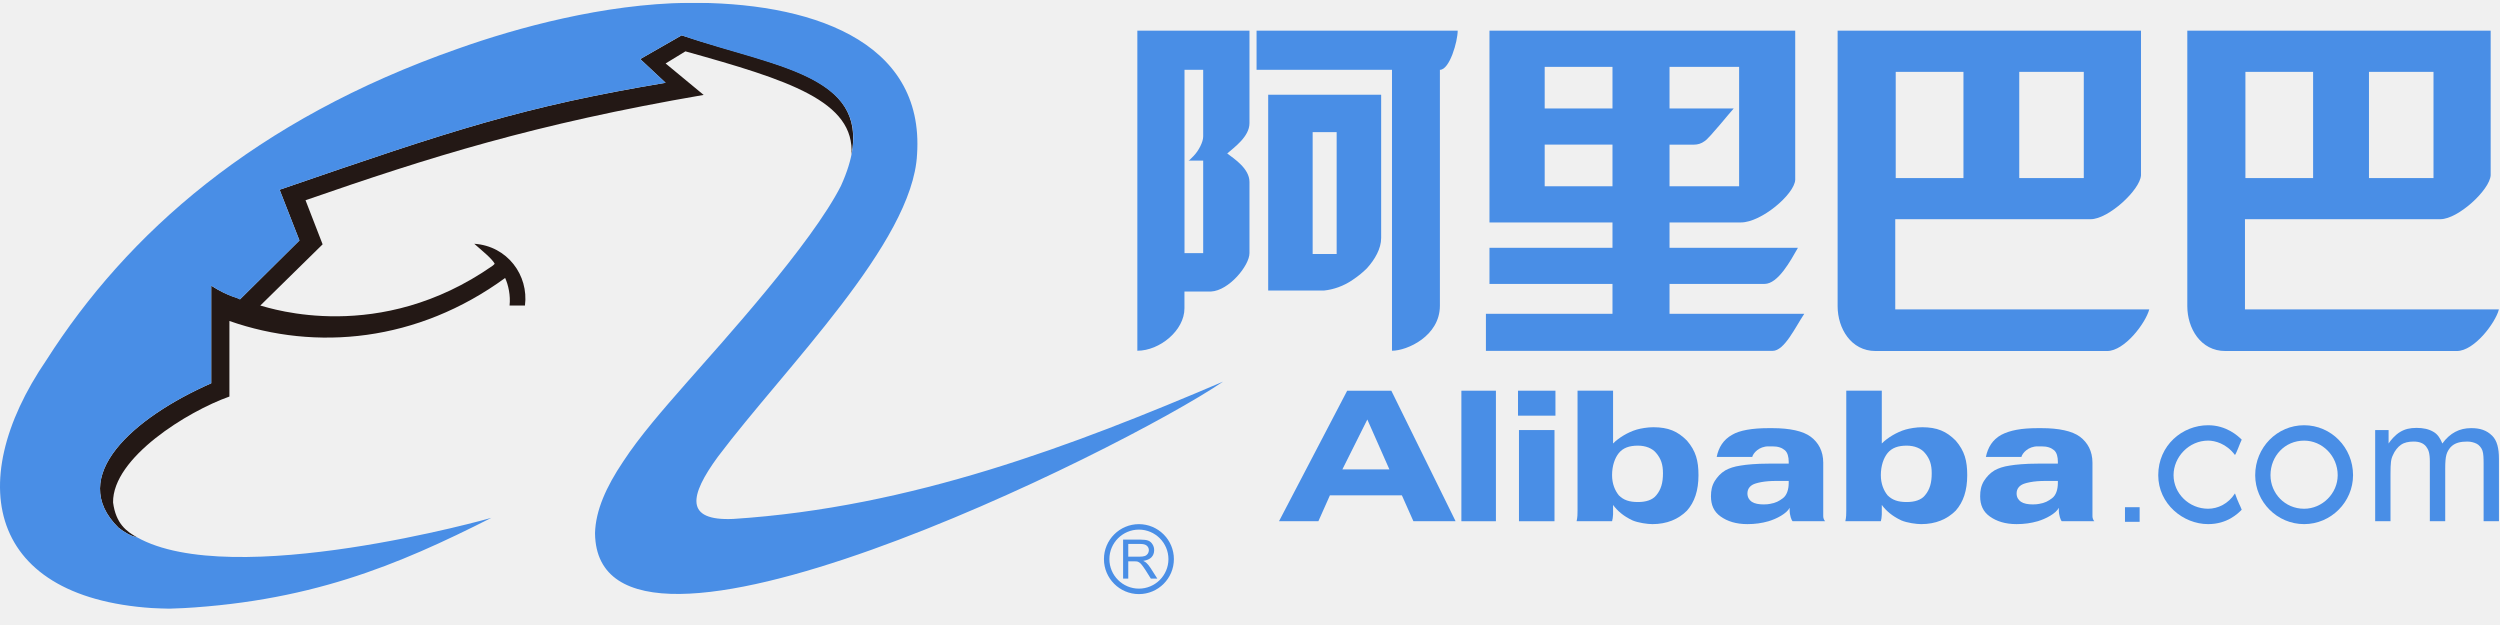
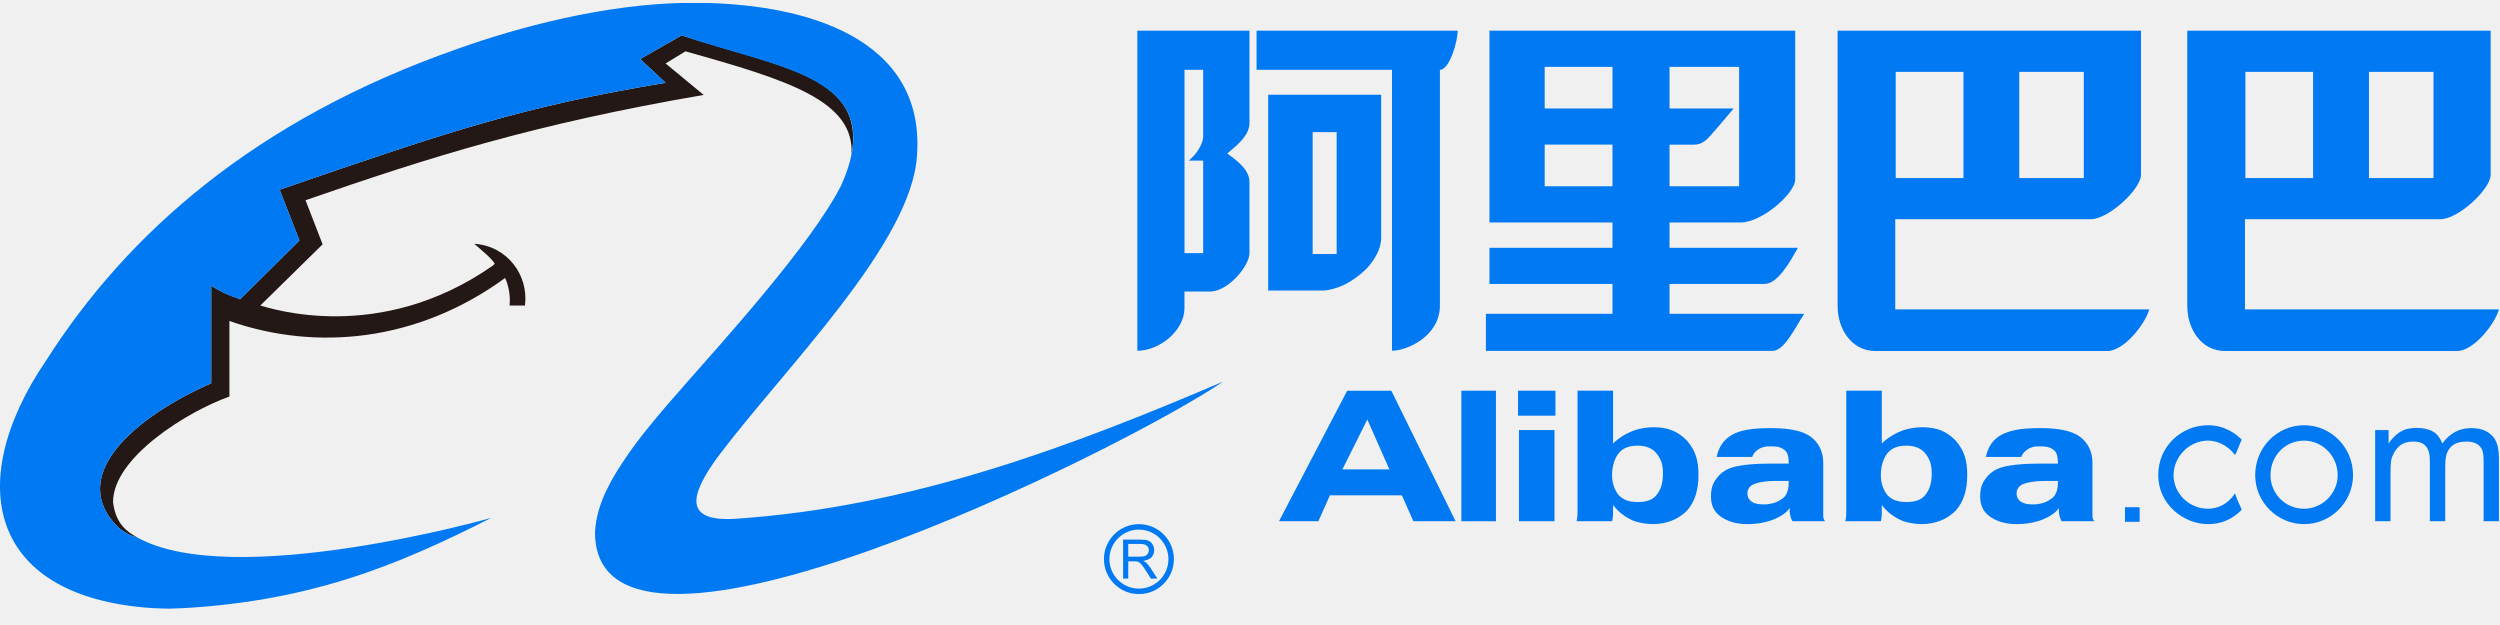
<svg xmlns="http://www.w3.org/2000/svg" xmlns:xlink="http://www.w3.org/1999/xlink" width="128px" height="32px" viewBox="0 0 128 32" version="1.1">
  <defs>
    <polygon id="path-1" points="0 32 127.946 32 127.946 0.971 0 0.971" />
  </defs>
  <g id="Page-1" stroke="none" stroke-width="1" fill="none" fill-rule="evenodd">
    <g id="导航" transform="translate(-110, -1315)">
      <g id="logo" transform="translate(110, 1314)">
-         <polygon id="Fill-1" fill="#498EE6" points="77.771 27.687 79.59 27.687 79.59 23.019 77.771 23.019" />
-         <polygon id="Fill-2" fill="#498EE6" points="77.722 22.282 79.639 22.282 79.639 21.004 77.722 21.004" />
-         <polygon id="Fill-3" fill="#498EE6" points="74.823 27.687 76.591 27.687 76.591 21.004 74.823 21.004" />
+         <polygon id="Fill-1" fill="#0079F2" points="77.771 27.687 79.59 27.687 79.59 23.019 77.771 23.019" />
+         <polygon id="Fill-2" fill="#0079F2" points="77.722 22.282 79.639 22.282 79.639 21.004 77.722 21.004" />
+         <polygon id="Fill-3" fill="#0079F2" points="74.823 27.687 76.591 27.687 76.591 21.004 74.823 21.004" />
        <g id="Group-24" transform="translate(0, 0.172)">
-           <path d="M121.609,27.515 L121.609,22.847 L122.296,22.847 L122.296,23.535 C122.399,23.37 122.639,23.091 122.885,22.945 C123.13,22.797 123.387,22.736 123.731,22.736 C124.074,22.736 124.359,22.797 124.604,22.945 C124.811,23.064 124.949,23.289 125.048,23.535 C125.441,22.994 125.93,22.748 126.522,22.748 C126.965,22.748 127.307,22.847 127.603,23.141 C127.849,23.387 127.946,23.78 127.946,24.321 L127.946,27.515 L127.161,27.515 L127.161,24.567 C127.161,24.272 127.152,24.055 127.103,23.906 C127.058,23.757 126.914,23.596 126.804,23.547 C126.675,23.485 126.522,23.436 126.325,23.436 C125.981,23.436 125.681,23.496 125.464,23.731 C125.266,23.977 125.195,24.154 125.195,24.812 L125.195,27.515 L124.408,27.515 L124.408,24.467 C124.408,24.011 124.337,23.847 124.211,23.682 C124.074,23.517 123.869,23.436 123.573,23.436 C123.327,23.436 123.096,23.482 122.925,23.605 C122.779,23.703 122.604,23.914 122.517,24.132 C122.417,24.33 122.394,24.533 122.394,25.107 L122.394,27.515 L121.609,27.515 L121.609,27.515 Z" id="Fill-4" fill="#498EE6" />
-           <path d="M114.776,26.926 C114.581,27.121 114.04,27.663 113.056,27.663 C111.78,27.663 110.502,26.631 110.502,25.157 C110.502,23.633 111.731,22.6 113.056,22.6 C113.989,22.6 114.581,23.142 114.776,23.338 C114.678,23.534 114.532,23.977 114.431,24.125 C113.989,23.534 113.399,23.387 113.056,23.387 C112.075,23.387 111.286,24.223 111.286,25.157 C111.286,26.09 112.075,26.875 113.056,26.875 C113.547,26.875 114.088,26.631 114.431,26.09 C114.581,26.531 114.726,26.778 114.776,26.926" id="Fill-6" fill="#498EE6" />
+           <path d="M121.609,27.515 L121.609,22.847 L122.296,22.847 L122.296,23.535 C122.399,23.37 122.639,23.091 122.885,22.945 C123.13,22.797 123.387,22.736 123.731,22.736 C124.074,22.736 124.359,22.797 124.604,22.945 C124.811,23.064 124.949,23.289 125.048,23.535 C125.441,22.994 125.93,22.748 126.522,22.748 C126.965,22.748 127.307,22.847 127.603,23.141 C127.849,23.387 127.946,23.78 127.946,24.321 L127.946,27.515 L127.161,27.515 L127.161,24.567 C127.161,24.272 127.152,24.055 127.103,23.906 C127.058,23.757 126.914,23.596 126.804,23.547 C126.675,23.485 126.522,23.436 126.325,23.436 C125.981,23.436 125.681,23.496 125.464,23.731 C125.266,23.977 125.195,24.154 125.195,24.812 L125.195,27.515 L124.408,27.515 L124.408,24.467 C124.408,24.011 124.337,23.847 124.211,23.682 C124.074,23.517 123.869,23.436 123.573,23.436 C123.327,23.436 123.096,23.482 122.925,23.605 C122.779,23.703 122.604,23.914 122.517,24.132 C122.417,24.33 122.394,24.533 122.394,25.107 L122.394,27.515 L121.609,27.515 L121.609,27.515 Z" id="Fill-4" fill="#0079F2" />
+           <path d="M114.776,26.926 C114.581,27.121 114.04,27.663 113.056,27.663 C111.78,27.663 110.502,26.631 110.502,25.157 C110.502,23.633 111.731,22.6 113.056,22.6 C113.989,22.6 114.581,23.142 114.776,23.338 C114.678,23.534 114.532,23.977 114.431,24.125 C113.989,23.534 113.399,23.387 113.056,23.387 C112.075,23.387 111.286,24.223 111.286,25.157 C111.286,26.09 112.075,26.875 113.056,26.875 C113.547,26.875 114.088,26.631 114.431,26.09 C114.581,26.531 114.726,26.778 114.776,26.926" id="Fill-6" fill="#0079F2" />
          <mask id="mask-2" fill="white">
            <use xlink:href="#path-1" />
          </mask>
          <g id="Clip-9" />
-           <polygon id="Fill-8" fill="#498EE6" mask="url(#mask-2)" points="108.799 27.545 109.549 27.545 109.549 26.797 108.799 26.797" />
-           <path d="M68.729,24.862 L70.007,22.306 L71.137,24.862 L68.729,24.862 Z M71.236,20.832 L68.976,20.832 L65.485,27.515 L67.501,27.515 L68.092,26.188 L71.776,26.188 L72.366,27.515 L74.527,27.515 L71.236,20.832 Z" id="Fill-10" fill="#498EE6" mask="url(#mask-2)" />
-           <path d="M84.8,26.188 C84.602,26.434 84.258,26.532 83.866,26.532 C83.423,26.532 83.128,26.434 82.883,26.188 C82.685,25.942 82.538,25.598 82.538,25.157 C82.538,24.665 82.685,24.271 82.883,24.026 C83.104,23.756 83.421,23.645 83.865,23.645 C84.257,23.645 84.602,23.781 84.8,24.026 C85.047,24.321 85.144,24.615 85.144,25.059 C85.144,25.549 85.047,25.893 84.8,26.188 M86.372,23.387 C85.891,22.903 85.419,22.706 84.653,22.702 C84.359,22.701 84.003,22.763 83.802,22.822 C83.348,22.956 82.883,23.239 82.589,23.534 L82.589,20.831 L80.77,20.831 L80.77,26.484 L80.77,26.974 C80.77,27.122 80.77,27.318 80.722,27.515 L82.538,27.515 C82.562,27.426 82.584,27.313 82.589,27.171 L82.589,26.681 C82.8,26.971 83.117,27.255 83.589,27.474 C83.875,27.596 84.354,27.663 84.602,27.663 C85.339,27.663 85.93,27.417 86.372,26.974 C86.764,26.532 86.962,25.942 86.962,25.157 C86.962,24.419 86.828,23.917 86.372,23.387" id="Fill-11" fill="#498EE6" mask="url(#mask-2)" />
-           <path d="M98.56,26.188 C98.362,26.434 98.018,26.532 97.626,26.532 C97.184,26.532 96.89,26.434 96.643,26.188 C96.445,25.942 96.299,25.598 96.299,25.157 C96.299,24.665 96.445,24.271 96.643,24.026 C96.866,23.756 97.183,23.645 97.625,23.645 C98.017,23.645 98.362,23.781 98.56,24.026 C98.807,24.321 98.904,24.615 98.904,25.059 C98.904,25.549 98.807,25.893 98.56,26.188 M100.132,23.387 C99.651,22.903 99.178,22.706 98.416,22.702 C98.12,22.701 97.762,22.763 97.562,22.822 C97.109,22.956 96.643,23.239 96.348,23.534 L96.348,20.831 L94.529,20.831 L94.529,26.484 L94.529,26.974 C94.529,27.122 94.529,27.318 94.481,27.515 L96.299,27.515 C96.323,27.426 96.344,27.313 96.348,27.171 L96.348,26.681 C96.56,26.971 96.879,27.255 97.351,27.474 C97.636,27.596 98.117,27.663 98.362,27.663 C99.101,27.663 99.69,27.417 100.132,26.974 C100.524,26.532 100.722,25.942 100.722,25.157 C100.722,24.419 100.588,23.917 100.132,23.387" id="Fill-12" fill="#498EE6" mask="url(#mask-2)" />
-           <path d="M91.582,25.549 C91.582,25.893 91.483,26.188 91.286,26.335 C91.089,26.484 90.916,26.579 90.62,26.627 C90.549,26.644 90.423,26.654 90.3,26.654 C90.053,26.654 89.841,26.618 89.688,26.518 C89.558,26.426 89.468,26.287 89.468,26.091 C89.468,25.845 89.617,25.659 89.901,25.578 C90.049,25.533 90.255,25.49 90.524,25.467 C90.779,25.446 91.089,25.452 91.483,25.452 L91.582,25.452 L91.582,25.549 Z M93.35,27.269 L93.35,26.926 L93.35,24.518 C93.35,23.927 93.105,23.486 92.71,23.19 C92.317,22.895 91.629,22.749 90.745,22.749 L90.549,22.749 C89.715,22.749 89.064,22.86 88.681,23.092 C88.239,23.339 87.992,23.732 87.895,24.222 L89.715,24.222 C89.764,24.026 90.063,23.679 90.549,23.682 C90.598,23.683 90.647,23.682 90.745,23.682 C91.04,23.682 91.229,23.751 91.383,23.878 C91.524,23.997 91.582,24.222 91.582,24.468 L91.582,24.518 L91.582,24.566 L90.745,24.566 L90.549,24.566 C89.91,24.566 89.419,24.615 89.126,24.664 C88.779,24.715 88.547,24.797 88.336,24.911 C88.091,25.059 87.932,25.244 87.797,25.452 C87.649,25.696 87.601,25.942 87.601,26.237 C87.601,26.68 87.748,27.024 88.091,27.269 C88.435,27.515 88.878,27.663 89.468,27.663 C89.86,27.663 90.205,27.614 90.549,27.515 C90.952,27.397 91.483,27.122 91.629,26.828 L91.629,26.926 C91.629,27.228 91.728,27.467 91.779,27.515 L93.448,27.515 C93.398,27.467 93.35,27.367 93.35,27.269 L93.35,27.269 Z" id="Fill-13" fill="#498EE6" mask="url(#mask-2)" />
-           <path d="M105.363,25.549 C105.363,25.893 105.266,26.188 105.068,26.335 C104.872,26.484 104.698,26.579 104.403,26.627 C104.332,26.644 104.207,26.654 104.082,26.654 C103.834,26.654 103.624,26.618 103.472,26.518 C103.339,26.426 103.25,26.287 103.25,26.091 C103.25,25.845 103.401,25.659 103.683,25.578 C103.833,25.533 104.039,25.49 104.307,25.467 C104.562,25.446 104.872,25.452 105.266,25.452 L105.363,25.452 L105.363,25.549 Z M107.134,27.269 L107.134,26.926 L107.134,24.518 C107.134,23.927 106.887,23.486 106.495,23.19 C106.099,22.895 105.411,22.749 104.528,22.749 L104.332,22.749 C103.496,22.749 102.914,22.858 102.465,23.092 C102.02,23.339 101.778,23.732 101.678,24.222 L103.496,24.222 C103.546,24.026 103.847,23.679 104.332,23.682 C104.38,23.683 104.431,23.682 104.528,23.682 C104.823,23.682 105.014,23.751 105.167,23.878 C105.308,23.997 105.363,24.222 105.363,24.468 L105.363,24.518 L105.363,24.566 L104.528,24.566 L104.332,24.566 C103.694,24.566 103.202,24.615 102.907,24.664 C102.563,24.715 102.33,24.797 102.12,24.911 C101.875,25.059 101.714,25.244 101.579,25.452 C101.432,25.696 101.384,25.942 101.384,26.237 C101.384,26.68 101.531,27.024 101.875,27.269 C102.219,27.515 102.66,27.663 103.25,27.663 C103.643,27.663 103.988,27.614 104.332,27.515 C104.735,27.397 105.266,27.122 105.411,26.828 L105.411,26.926 C105.411,27.228 105.511,27.467 105.56,27.515 L107.231,27.515 C107.182,27.467 107.134,27.367 107.134,27.269 L107.134,27.269 Z" id="Fill-14" fill="#498EE6" mask="url(#mask-2)" />
-           <path d="M117.97,26.876 C116.99,26.876 116.249,26.09 116.249,25.157 C116.249,24.173 116.99,23.388 117.97,23.388 C118.904,23.388 119.69,24.173 119.69,25.157 C119.69,26.09 118.904,26.876 117.97,26.876 M117.97,22.6 C116.594,22.6 115.466,23.732 115.466,25.157 C115.466,26.532 116.594,27.663 117.97,27.663 C119.346,27.663 120.476,26.532 120.476,25.157 C120.476,23.732 119.346,22.6 117.97,22.6" id="Fill-15" fill="#498EE6" mask="url(#mask-2)" />
-           <path d="M64.336,2.398 L64.336,4.403 L71.27,4.403 L71.27,16.613 L71.27,18.786 C72.045,18.786 73.723,18.035 73.723,16.477 L73.723,4.403 C74.222,4.403 74.634,2.945 74.634,2.398 L64.336,2.398 Z M67.208,13.834 L68.437,13.834 L68.437,7.593 L67.208,7.593 L67.208,13.834 Z M70.715,13.014 L70.715,5.68 L64.931,5.68 L64.931,15.702 L67.798,15.702 C68.255,15.658 68.802,15.475 69.258,15.156 C69.532,14.973 69.758,14.792 69.987,14.564 C70.396,14.108 70.715,13.561 70.715,13.014 L70.715,13.014 Z M61.603,7.82 C61.603,8.093 61.375,8.549 61.102,8.824 C61.058,8.869 60.92,9.005 60.92,9.005 C60.898,9.025 60.875,9.051 60.829,9.051 L61.603,9.051 L61.603,13.789 L60.647,13.789 L60.647,4.403 L61.603,4.403 L61.603,7.82 Z M58.232,2.398 L58.232,18.786 C59.371,18.786 60.644,17.753 60.644,16.613 L60.644,15.754 L62.006,15.754 C62.919,15.708 63.973,14.427 63.973,13.789 L63.973,10.145 C63.973,9.461 63.198,8.961 62.834,8.686 C63.198,8.368 63.973,7.82 63.973,7.137 L63.973,2.398 L58.232,2.398 Z" id="Fill-16" fill="#498EE6" mask="url(#mask-2)" />
-           <path d="M82.559,6.381 L79.088,6.381 L79.088,4.251 L80.801,4.251 L82.559,4.251 L82.559,6.381 Z M79.088,10.364 L82.559,10.364 L82.559,8.233 L79.088,8.233 L79.088,10.364 Z M85.48,8.234 L86.728,8.234 C86.915,8.234 87.099,8.188 87.284,8.049 C87.515,7.909 88.627,6.521 88.767,6.381 L85.48,6.381 L85.48,4.251 L89.043,4.251 L89.043,10.364 L85.48,10.364 L85.48,8.234 Z M85.48,16.893 L85.48,15.365 L90.341,15.365 C91.042,15.365 91.684,14.162 92.055,13.514 L85.48,13.514 L85.48,12.217 L89.136,12.217 C90.176,12.217 91.869,10.781 91.915,10.039 L91.915,2.398 L76.261,2.398 L76.261,12.217 L82.559,12.217 L82.559,13.514 L76.261,13.514 L76.261,15.365 L82.559,15.365 L82.559,16.893 L76.079,16.893 L76.079,18.793 L90.757,18.793 C91.361,18.793 91.915,17.589 92.379,16.893 L85.48,16.893 Z" id="Fill-17" fill="#498EE6" mask="url(#mask-2)" />
-           <path d="M97.061,9.944 L100.529,9.944 L100.529,4.507 L97.061,4.507 L97.061,9.944 Z M103.386,9.944 L106.69,9.944 L106.69,4.507 L103.386,4.507 L103.386,9.944 Z M97.037,16.669 L97.037,12.051 L107.043,12.051 C107.95,12.051 109.574,10.553 109.619,9.803 L109.619,2.399 L94.086,2.399 L94.086,16.505 C94.086,17.63 94.765,18.8 96.029,18.8 L107.886,18.8 C108.779,18.8 109.855,17.371 110.042,16.669 L97.037,16.669 Z" id="Fill-18" fill="#498EE6" mask="url(#mask-2)" />
-           <path d="M114.965,9.944 L118.431,9.944 L118.431,4.507 L114.965,4.507 L114.965,9.944 Z M121.291,9.944 L124.595,9.944 L124.595,4.507 L121.291,4.507 L121.291,9.944 Z M114.942,16.669 L114.942,12.051 L124.946,12.051 C125.854,12.051 127.477,10.553 127.522,9.803 L127.522,2.399 L111.99,2.399 L111.99,16.505 C111.99,17.63 112.669,18.8 113.935,18.8 L125.791,18.8 C126.681,18.8 127.759,17.371 127.946,16.669 L114.942,16.669 Z" id="Fill-19" fill="#498EE6" mask="url(#mask-2)" />
+           <polygon id="Fill-8" fill="#0079F2" mask="url(#mask-2)" points="108.799 27.545 109.549 27.545 109.549 26.797 108.799 26.797" />
+           <path d="M68.729,24.862 L70.007,22.306 L71.137,24.862 L68.729,24.862 Z M71.236,20.832 L68.976,20.832 L65.485,27.515 L67.501,27.515 L68.092,26.188 L71.776,26.188 L72.366,27.515 L74.527,27.515 L71.236,20.832 Z" id="Fill-10" fill="#0079F2" mask="url(#mask-2)" />
+           <path d="M84.8,26.188 C84.602,26.434 84.258,26.532 83.866,26.532 C83.423,26.532 83.128,26.434 82.883,26.188 C82.685,25.942 82.538,25.598 82.538,25.157 C82.538,24.665 82.685,24.271 82.883,24.026 C83.104,23.756 83.421,23.645 83.865,23.645 C84.257,23.645 84.602,23.781 84.8,24.026 C85.047,24.321 85.144,24.615 85.144,25.059 C85.144,25.549 85.047,25.893 84.8,26.188 M86.372,23.387 C85.891,22.903 85.419,22.706 84.653,22.702 C84.359,22.701 84.003,22.763 83.802,22.822 C83.348,22.956 82.883,23.239 82.589,23.534 L82.589,20.831 L80.77,20.831 L80.77,26.484 L80.77,26.974 C80.77,27.122 80.77,27.318 80.722,27.515 L82.538,27.515 C82.562,27.426 82.584,27.313 82.589,27.171 L82.589,26.681 C82.8,26.971 83.117,27.255 83.589,27.474 C83.875,27.596 84.354,27.663 84.602,27.663 C85.339,27.663 85.93,27.417 86.372,26.974 C86.764,26.532 86.962,25.942 86.962,25.157 C86.962,24.419 86.828,23.917 86.372,23.387" id="Fill-11" fill="#0079F2" mask="url(#mask-2)" />
+           <path d="M98.56,26.188 C98.362,26.434 98.018,26.532 97.626,26.532 C97.184,26.532 96.89,26.434 96.643,26.188 C96.445,25.942 96.299,25.598 96.299,25.157 C96.299,24.665 96.445,24.271 96.643,24.026 C96.866,23.756 97.183,23.645 97.625,23.645 C98.017,23.645 98.362,23.781 98.56,24.026 C98.807,24.321 98.904,24.615 98.904,25.059 C98.904,25.549 98.807,25.893 98.56,26.188 M100.132,23.387 C99.651,22.903 99.178,22.706 98.416,22.702 C98.12,22.701 97.762,22.763 97.562,22.822 C97.109,22.956 96.643,23.239 96.348,23.534 L96.348,20.831 L94.529,20.831 L94.529,26.484 L94.529,26.974 C94.529,27.122 94.529,27.318 94.481,27.515 L96.299,27.515 C96.323,27.426 96.344,27.313 96.348,27.171 L96.348,26.681 C96.56,26.971 96.879,27.255 97.351,27.474 C97.636,27.596 98.117,27.663 98.362,27.663 C99.101,27.663 99.69,27.417 100.132,26.974 C100.524,26.532 100.722,25.942 100.722,25.157 C100.722,24.419 100.588,23.917 100.132,23.387" id="Fill-12" fill="#0079F2" mask="url(#mask-2)" />
+           <path d="M91.582,25.549 C91.582,25.893 91.483,26.188 91.286,26.335 C91.089,26.484 90.916,26.579 90.62,26.627 C90.549,26.644 90.423,26.654 90.3,26.654 C90.053,26.654 89.841,26.618 89.688,26.518 C89.558,26.426 89.468,26.287 89.468,26.091 C89.468,25.845 89.617,25.659 89.901,25.578 C90.049,25.533 90.255,25.49 90.524,25.467 C90.779,25.446 91.089,25.452 91.483,25.452 L91.582,25.452 L91.582,25.549 Z M93.35,27.269 L93.35,26.926 L93.35,24.518 C93.35,23.927 93.105,23.486 92.71,23.19 C92.317,22.895 91.629,22.749 90.745,22.749 L90.549,22.749 C89.715,22.749 89.064,22.86 88.681,23.092 C88.239,23.339 87.992,23.732 87.895,24.222 L89.715,24.222 C89.764,24.026 90.063,23.679 90.549,23.682 C90.598,23.683 90.647,23.682 90.745,23.682 C91.04,23.682 91.229,23.751 91.383,23.878 C91.524,23.997 91.582,24.222 91.582,24.468 L91.582,24.518 L91.582,24.566 L90.745,24.566 L90.549,24.566 C89.91,24.566 89.419,24.615 89.126,24.664 C88.779,24.715 88.547,24.797 88.336,24.911 C88.091,25.059 87.932,25.244 87.797,25.452 C87.649,25.696 87.601,25.942 87.601,26.237 C87.601,26.68 87.748,27.024 88.091,27.269 C88.435,27.515 88.878,27.663 89.468,27.663 C89.86,27.663 90.205,27.614 90.549,27.515 C90.952,27.397 91.483,27.122 91.629,26.828 L91.629,26.926 C91.629,27.228 91.728,27.467 91.779,27.515 L93.448,27.515 C93.398,27.467 93.35,27.367 93.35,27.269 L93.35,27.269 Z" id="Fill-13" fill="#0079F2" mask="url(#mask-2)" />
+           <path d="M105.363,25.549 C105.363,25.893 105.266,26.188 105.068,26.335 C104.872,26.484 104.698,26.579 104.403,26.627 C104.332,26.644 104.207,26.654 104.082,26.654 C103.834,26.654 103.624,26.618 103.472,26.518 C103.339,26.426 103.25,26.287 103.25,26.091 C103.25,25.845 103.401,25.659 103.683,25.578 C103.833,25.533 104.039,25.49 104.307,25.467 C104.562,25.446 104.872,25.452 105.266,25.452 L105.363,25.452 L105.363,25.549 Z M107.134,27.269 L107.134,26.926 L107.134,24.518 C107.134,23.927 106.887,23.486 106.495,23.19 C106.099,22.895 105.411,22.749 104.528,22.749 L104.332,22.749 C103.496,22.749 102.914,22.858 102.465,23.092 C102.02,23.339 101.778,23.732 101.678,24.222 L103.496,24.222 C103.546,24.026 103.847,23.679 104.332,23.682 C104.38,23.683 104.431,23.682 104.528,23.682 C104.823,23.682 105.014,23.751 105.167,23.878 C105.308,23.997 105.363,24.222 105.363,24.468 L105.363,24.518 L105.363,24.566 L104.528,24.566 L104.332,24.566 C103.694,24.566 103.202,24.615 102.907,24.664 C102.563,24.715 102.33,24.797 102.12,24.911 C101.875,25.059 101.714,25.244 101.579,25.452 C101.432,25.696 101.384,25.942 101.384,26.237 C101.384,26.68 101.531,27.024 101.875,27.269 C102.219,27.515 102.66,27.663 103.25,27.663 C103.643,27.663 103.988,27.614 104.332,27.515 C104.735,27.397 105.266,27.122 105.411,26.828 L105.411,26.926 C105.411,27.228 105.511,27.467 105.56,27.515 L107.231,27.515 C107.182,27.467 107.134,27.367 107.134,27.269 L107.134,27.269 Z" id="Fill-14" fill="#0079F2" mask="url(#mask-2)" />
+           <path d="M117.97,26.876 C116.99,26.876 116.249,26.09 116.249,25.157 C116.249,24.173 116.99,23.388 117.97,23.388 C118.904,23.388 119.69,24.173 119.69,25.157 C119.69,26.09 118.904,26.876 117.97,26.876 M117.97,22.6 C116.594,22.6 115.466,23.732 115.466,25.157 C115.466,26.532 116.594,27.663 117.97,27.663 C119.346,27.663 120.476,26.532 120.476,25.157 C120.476,23.732 119.346,22.6 117.97,22.6" id="Fill-15" fill="#0079F2" mask="url(#mask-2)" />
+           <path d="M64.336,2.398 L64.336,4.403 L71.27,4.403 L71.27,16.613 L71.27,18.786 C72.045,18.786 73.723,18.035 73.723,16.477 L73.723,4.403 C74.222,4.403 74.634,2.945 74.634,2.398 L64.336,2.398 Z M67.208,13.834 L68.437,13.834 L68.437,7.593 L67.208,7.593 L67.208,13.834 Z M70.715,13.014 L70.715,5.68 L64.931,5.68 L64.931,15.702 L67.798,15.702 C68.255,15.658 68.802,15.475 69.258,15.156 C69.532,14.973 69.758,14.792 69.987,14.564 C70.396,14.108 70.715,13.561 70.715,13.014 L70.715,13.014 Z M61.603,7.82 C61.603,8.093 61.375,8.549 61.102,8.824 C61.058,8.869 60.92,9.005 60.92,9.005 C60.898,9.025 60.875,9.051 60.829,9.051 L61.603,9.051 L61.603,13.789 L60.647,13.789 L60.647,4.403 L61.603,4.403 L61.603,7.82 Z M58.232,2.398 L58.232,18.786 C59.371,18.786 60.644,17.753 60.644,16.613 L60.644,15.754 L62.006,15.754 C62.919,15.708 63.973,14.427 63.973,13.789 L63.973,10.145 C63.973,9.461 63.198,8.961 62.834,8.686 C63.198,8.368 63.973,7.82 63.973,7.137 L63.973,2.398 L58.232,2.398 Z" id="Fill-16" fill="#0079F2" mask="url(#mask-2)" />
+           <path d="M82.559,6.381 L79.088,6.381 L79.088,4.251 L80.801,4.251 L82.559,4.251 L82.559,6.381 Z M79.088,10.364 L82.559,10.364 L82.559,8.233 L79.088,8.233 L79.088,10.364 Z M85.48,8.234 L86.728,8.234 C86.915,8.234 87.099,8.188 87.284,8.049 C87.515,7.909 88.627,6.521 88.767,6.381 L85.48,6.381 L85.48,4.251 L89.043,4.251 L89.043,10.364 L85.48,10.364 L85.48,8.234 Z M85.48,16.893 L85.48,15.365 L90.341,15.365 C91.042,15.365 91.684,14.162 92.055,13.514 L85.48,13.514 L85.48,12.217 L89.136,12.217 C90.176,12.217 91.869,10.781 91.915,10.039 L91.915,2.398 L76.261,2.398 L76.261,12.217 L82.559,12.217 L82.559,13.514 L76.261,13.514 L76.261,15.365 L82.559,15.365 L82.559,16.893 L76.079,16.893 L76.079,18.793 L90.757,18.793 C91.361,18.793 91.915,17.589 92.379,16.893 L85.48,16.893 Z" id="Fill-17" fill="#0079F2" mask="url(#mask-2)" />
+           <path d="M97.061,9.944 L100.529,9.944 L100.529,4.507 L97.061,4.507 L97.061,9.944 Z M103.386,9.944 L106.69,9.944 L106.69,4.507 L103.386,4.507 L103.386,9.944 Z M97.037,16.669 L97.037,12.051 L107.043,12.051 C107.95,12.051 109.574,10.553 109.619,9.803 L109.619,2.399 L94.086,2.399 L94.086,16.505 C94.086,17.63 94.765,18.8 96.029,18.8 L107.886,18.8 C108.779,18.8 109.855,17.371 110.042,16.669 L97.037,16.669 Z" id="Fill-18" fill="#0079F2" mask="url(#mask-2)" />
+           <path d="M114.965,9.944 L118.431,9.944 L118.431,4.507 L114.965,4.507 L114.965,9.944 Z M121.291,9.944 L124.595,9.944 L124.595,4.507 L121.291,4.507 L121.291,9.944 Z M114.942,16.669 L114.942,12.051 L124.946,12.051 C125.854,12.051 127.477,10.553 127.522,9.803 L127.522,2.399 L111.99,2.399 L111.99,16.505 C111.99,17.63 112.669,18.8 113.935,18.8 L125.791,18.8 C126.681,18.8 127.759,17.371 127.946,16.669 L114.942,16.669 Z" id="Fill-19" fill="#0079F2" mask="url(#mask-2)" />
          <path d="M7.003,28.33 C6.748,28.301 6.355,28.076 6.071,27.849 C3.39,25.225 6.835,22.203 10.815,20.452 L10.815,15.456 C11.746,16.049 12.255,16.076 12.283,16.161 L15.332,13.14 L14.316,10.542 C23.237,7.467 26.823,6.28 34.079,5.067 L32.78,3.852 L34.898,2.638 C39.782,4.248 44.383,4.67 43.594,8.764 C43.789,5.998 40.346,4.925 35.094,3.457 L34.079,4.077 L36.027,5.688 C27.331,7.184 21.995,8.877 15.643,11.08 L16.518,13.338 L13.327,16.472 C13.865,16.613 19.426,18.476 25.214,14.44 C25.214,14.44 25.326,14.355 25.326,14.325 C25.158,14.043 24.762,13.733 24.282,13.309 C25.977,13.422 27.076,14.92 26.878,16.472 L26.09,16.472 C26.145,15.964 26.031,15.427 25.863,15.06 C21.374,18.334 16.178,18.816 11.746,17.262 L11.746,21.131 C9.599,21.892 5.762,24.264 5.789,26.552 C5.931,27.652 6.495,28.048 7.003,28.33" id="Fill-20" fill="#231815" mask="url(#mask-2)" />
-           <path d="M25.158,27.341 C20.358,29.77 15.756,31.717 8.669,32 C-0.563,31.802 -2.003,25.675 2.374,19.267 C6.495,12.801 13.046,6.957 23.464,3.315 C26.484,2.243 30.917,1.029 35.208,0.972 C41.364,0.915 47.349,2.835 46.953,8.737 C46.726,13.253 40.206,19.634 36.76,24.208 C35.293,26.211 35.039,27.511 37.551,27.397 C46.671,26.805 54.943,23.643 62.621,20.368 C57.427,23.897 30.577,37.194 30.465,28.132 C30.493,26.973 31.031,25.761 31.904,24.463 C32.752,23.164 33.937,21.809 35.151,20.425 C36.987,18.335 41.533,13.338 43.056,10.345 C45.625,4.671 39.867,4.387 34.899,2.637 L32.78,3.852 L34.08,5.066 C26.823,6.28 23.237,7.466 14.317,10.543 L15.332,13.14 L12.283,16.161 C12.198,16.076 11.747,16.049 10.815,15.456 L10.815,20.452 C6.835,22.203 3.39,25.225 6.071,27.849 C6.355,28.076 6.749,28.301 7.003,28.33 C11.888,31.098 25.184,27.341 25.158,27.341" id="Fill-21" fill="#498EE6" mask="url(#mask-2)" />
-           <path d="M57.767,29.33 L58.332,29.33 C58.453,29.33 58.544,29.319 58.613,29.296 C58.682,29.271 58.734,29.227 58.767,29.177 C58.802,29.12 58.822,29.065 58.822,29.001 C58.822,28.906 58.786,28.83 58.718,28.769 C58.652,28.71 58.544,28.679 58.399,28.679 L57.767,28.679 L57.767,29.33 Z M57.503,30.454 L57.503,28.456 L58.387,28.456 C58.562,28.456 58.699,28.473 58.789,28.507 C58.884,28.546 58.954,28.607 59.01,28.701 C59.067,28.791 59.093,28.889 59.093,29.001 C59.093,29.142 59.046,29.263 58.955,29.361 C58.863,29.455 58.724,29.515 58.534,29.545 C58.604,29.579 58.654,29.61 58.693,29.645 C58.767,29.717 58.842,29.803 58.908,29.91 L59.256,30.454 L58.924,30.454 L58.666,30.042 C58.587,29.918 58.52,29.829 58.471,29.763 C58.422,29.699 58.378,29.657 58.339,29.631 C58.299,29.606 58.261,29.584 58.219,29.575 C58.188,29.571 58.142,29.567 58.074,29.567 L57.767,29.567 L57.767,30.454 L57.503,30.454 Z" id="Fill-22" fill="#498EE6" mask="url(#mask-2)" />
-           <path d="M58.312,31.246 C59.299,31.246 60.103,30.443 60.103,29.455 C60.103,28.468 59.299,27.664 58.312,27.664 C57.327,27.664 56.522,28.468 56.522,29.455 C56.522,30.443 57.327,31.246 58.312,31.246 M56.801,29.455 C56.801,28.622 57.48,27.944 58.312,27.944 C59.145,27.944 59.824,28.622 59.824,29.455 C59.824,30.289 59.145,30.966 58.312,30.966 C57.48,30.966 56.801,30.289 56.801,29.455" id="Fill-23" fill="#498EE6" mask="url(#mask-2)" />
+           <path d="M25.158,27.341 C20.358,29.77 15.756,31.717 8.669,32 C-0.563,31.802 -2.003,25.675 2.374,19.267 C6.495,12.801 13.046,6.957 23.464,3.315 C26.484,2.243 30.917,1.029 35.208,0.972 C41.364,0.915 47.349,2.835 46.953,8.737 C46.726,13.253 40.206,19.634 36.76,24.208 C35.293,26.211 35.039,27.511 37.551,27.397 C46.671,26.805 54.943,23.643 62.621,20.368 C57.427,23.897 30.577,37.194 30.465,28.132 C30.493,26.973 31.031,25.761 31.904,24.463 C32.752,23.164 33.937,21.809 35.151,20.425 C36.987,18.335 41.533,13.338 43.056,10.345 C45.625,4.671 39.867,4.387 34.899,2.637 L32.78,3.852 L34.08,5.066 C26.823,6.28 23.237,7.466 14.317,10.543 L15.332,13.14 L12.283,16.161 C12.198,16.076 11.747,16.049 10.815,15.456 L10.815,20.452 C6.835,22.203 3.39,25.225 6.071,27.849 C6.355,28.076 6.749,28.301 7.003,28.33 C11.888,31.098 25.184,27.341 25.158,27.341" id="Fill-21" fill="#0079F2" mask="url(#mask-2)" />
+           <path d="M57.767,29.33 L58.332,29.33 C58.453,29.33 58.544,29.319 58.613,29.296 C58.682,29.271 58.734,29.227 58.767,29.177 C58.802,29.12 58.822,29.065 58.822,29.001 C58.822,28.906 58.786,28.83 58.718,28.769 C58.652,28.71 58.544,28.679 58.399,28.679 L57.767,28.679 L57.767,29.33 Z M57.503,30.454 L57.503,28.456 L58.387,28.456 C58.562,28.456 58.699,28.473 58.789,28.507 C58.884,28.546 58.954,28.607 59.01,28.701 C59.067,28.791 59.093,28.889 59.093,29.001 C59.093,29.142 59.046,29.263 58.955,29.361 C58.863,29.455 58.724,29.515 58.534,29.545 C58.604,29.579 58.654,29.61 58.693,29.645 C58.767,29.717 58.842,29.803 58.908,29.91 L59.256,30.454 L58.924,30.454 L58.666,30.042 C58.587,29.918 58.52,29.829 58.471,29.763 C58.422,29.699 58.378,29.657 58.339,29.631 C58.299,29.606 58.261,29.584 58.219,29.575 C58.188,29.571 58.142,29.567 58.074,29.567 L57.767,29.567 L57.767,30.454 L57.503,30.454 Z" id="Fill-22" fill="#0079F2" mask="url(#mask-2)" />
+           <path d="M58.312,31.246 C59.299,31.246 60.103,30.443 60.103,29.455 C60.103,28.468 59.299,27.664 58.312,27.664 C57.327,27.664 56.522,28.468 56.522,29.455 C56.522,30.443 57.327,31.246 58.312,31.246 M56.801,29.455 C56.801,28.622 57.48,27.944 58.312,27.944 C59.145,27.944 59.824,28.622 59.824,29.455 C59.824,30.289 59.145,30.966 58.312,30.966 C57.48,30.966 56.801,30.289 56.801,29.455" id="Fill-23" fill="#0079F2" mask="url(#mask-2)" />
        </g>
      </g>
    </g>
  </g>
</svg>
